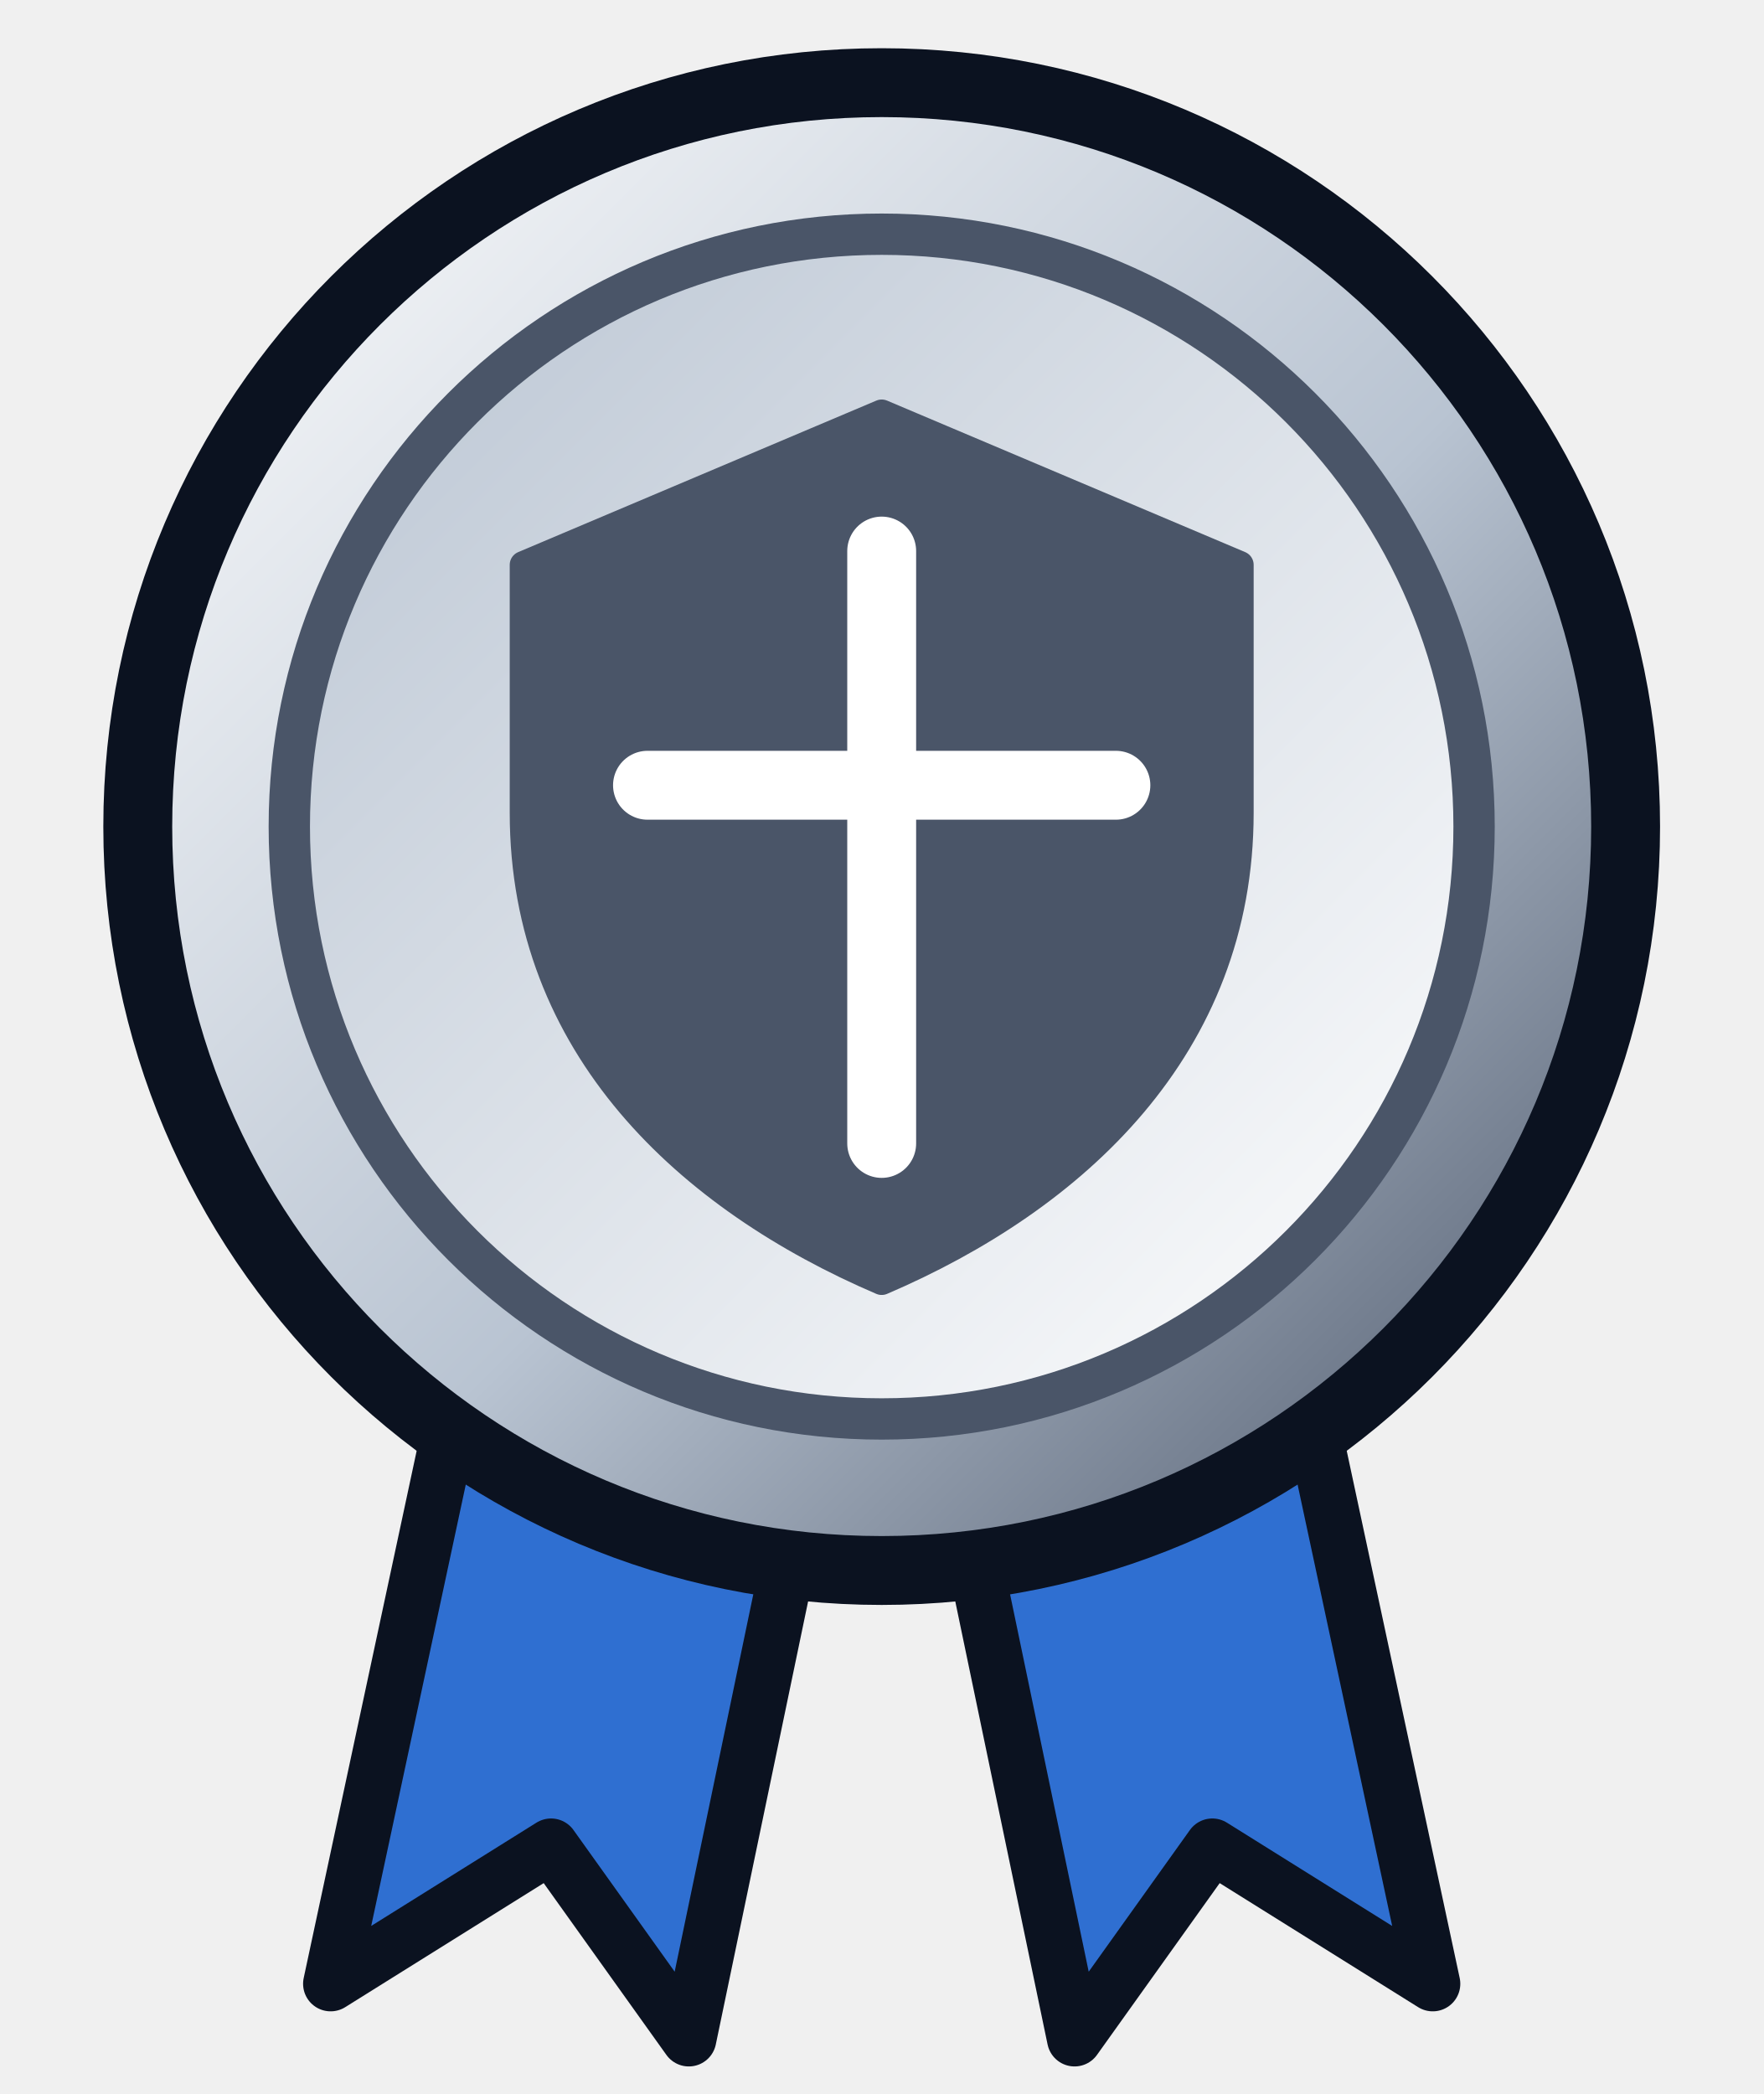
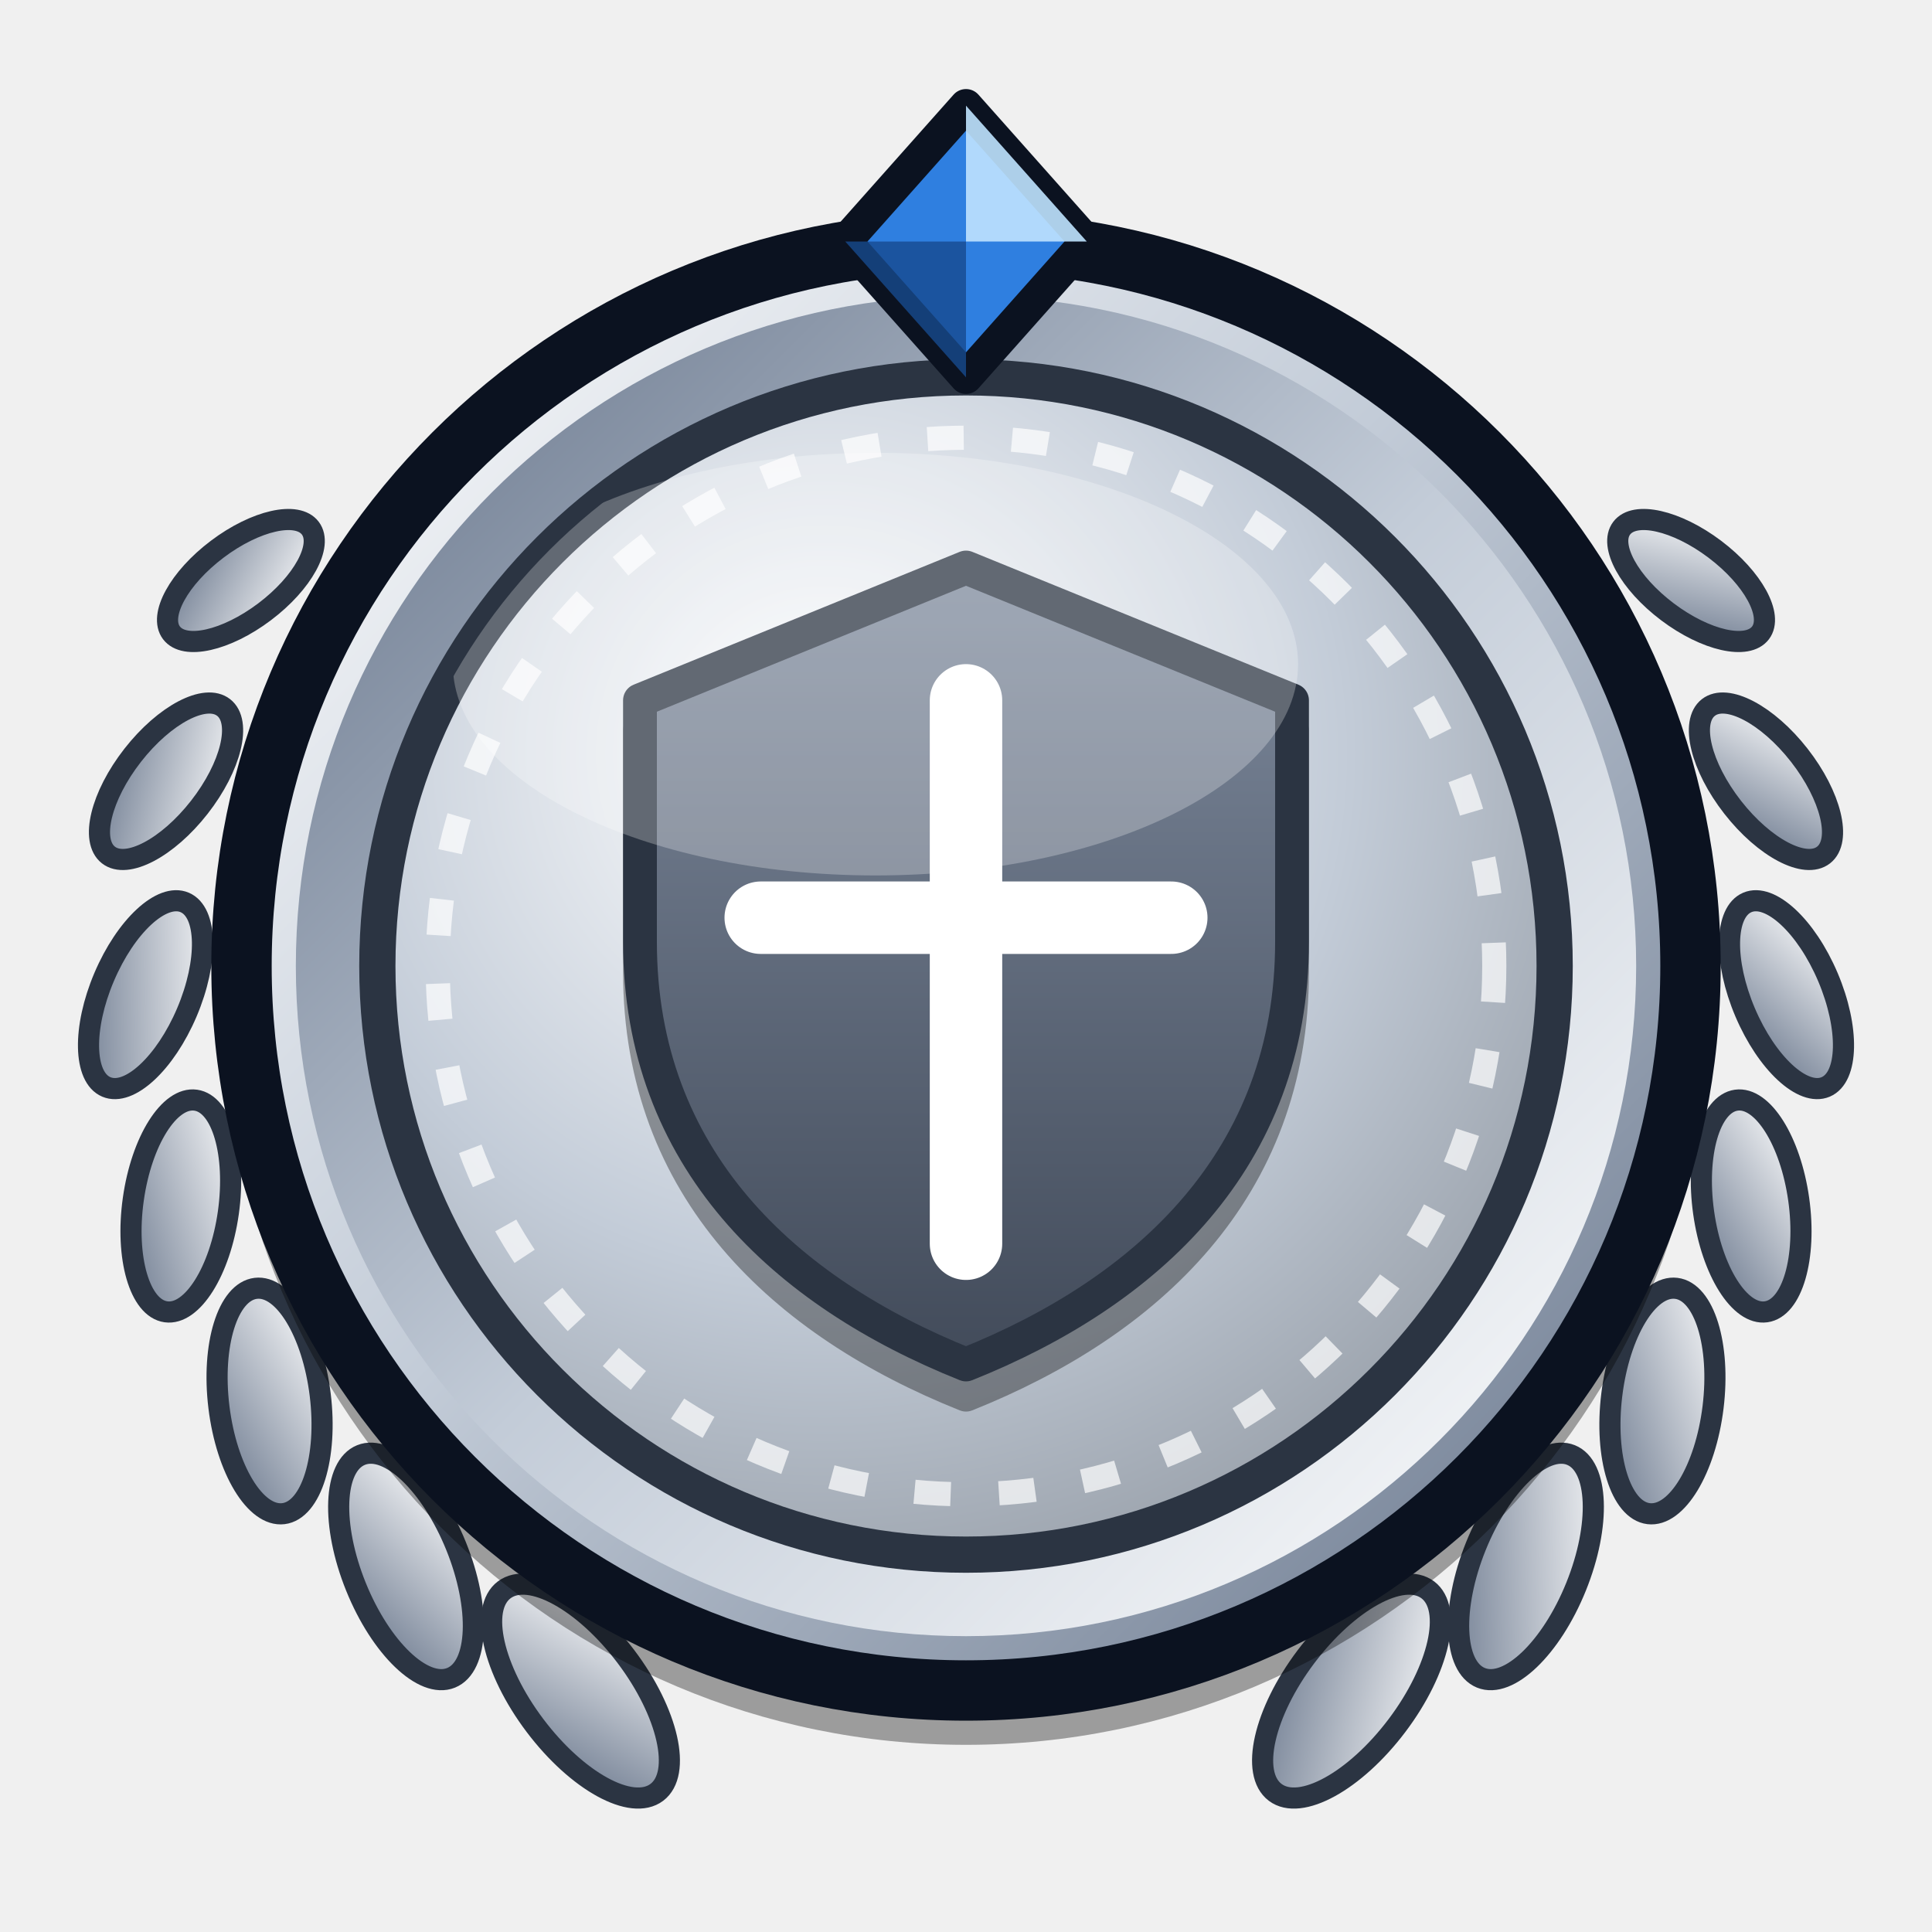
- <svg xmlns="http://www.w3.org/2000/svg" viewBox="0 0 64 76" width="64" height="76">
+ <svg xmlns="http://www.w3.org/2000/svg" viewBox="0 -2 64 64" width="64" height="64">
  <defs>
-     <linearGradient id="metal" x1="0" y1="0" x2="1" y2="1">
+     <linearGradient id="ring" x1="0" y1="0" x2="1" y2="1">
      <stop offset="0" stop-color="#ffffff" />
-       <stop offset="0.55" stop-color="#b9c4d2" />
-       <stop offset="1" stop-color="#4a5568" />
+       <stop offset="0.45" stop-color="#c3ccd8" />
+       <stop offset="1" stop-color="#66748a" />
    </linearGradient>
-     <linearGradient id="inner" x1="1" y1="1" x2="0" y2="0">
+     <linearGradient id="ringInner" x1="1" y1="1" x2="0" y2="0">
      <stop offset="0" stop-color="#ffffff" />
-       <stop offset="1" stop-color="#b9c4d2" />
+       <stop offset="0.5" stop-color="#c3ccd8" />
+       <stop offset="1" stop-color="#66748a" />
    </linearGradient>
+     <radialGradient id="disc" cx="0.38" cy="0.32" r="0.8">
+       <stop offset="0" stop-color="#ffffff" />
+       <stop offset="0.55" stop-color="#c3ccd8" />
+       <stop offset="1" stop-color="#9299a2" />
+     </radialGradient>
+     <linearGradient id="emb" x1="0" y1="0" x2="0" y2="1">
+       <stop offset="0" stop-color="#7d899c" />
+       <stop offset="1" stop-color="#424b5a" />
+     </linearGradient>
+     <linearGradient id="leaf" x1="0" y1="0" x2="1" y2="1">
+       <stop offset="0" stop-color="#ffffff" />
+       <stop offset="1" stop-color="#66748a" />
+     </linearGradient>
+     <radialGradient id="rays" cx="0.5" cy="0.5" r="0.5">
+       <stop offset="0.4" stop-color="#fff1a0" stop-opacity="1" />
+       <stop offset="0.8" stop-color="#ffc83a" stop-opacity="0.75" />
+       <stop offset="1" stop-color="#ffb000" stop-opacity="0.15" />
+     </radialGradient>
+     <clipPath id="discClip">
+       <circle cx="32" cy="30" r="19.5" />
+     </clipPath>
  </defs>
-   <path d="M18 44 L12 72 L20 67 L25 74 L30 50 Z" fill="#2f6fd1" stroke="#0b1220" stroke-width="2" stroke-linejoin="round" />
-   <path d="M46 44 L52 72 L44 67 L39 74 L34 50 Z" fill="#2f6fd1" stroke="#0b1220" stroke-width="2" stroke-linejoin="round" />
-   <circle cx="32" cy="30" r="27" fill="url(#metal)" stroke="#0b1220" stroke-width="2.5" />
-   <circle cx="32" cy="30" r="21.5" fill="url(#inner)" stroke="#4a5568" stroke-width="1.5" />
  <g>
-     <path d="M32 15 L45 20.5 V29.5 C45 38 39 43.5 32 46.5 C25 43.5 19 38 19 29.5 V20.5 Z" fill="#4a5568" stroke="#4a5568" stroke-width="1" stroke-linejoin="round" />
-     <path d="M32 20 V41.5 M23.5 28.5 H40.5" fill="none" stroke="#ffffff" stroke-width="2.5" stroke-linecap="round" />
+     <ellipse cx="44.77" cy="54.02" rx="4.20" ry="1.89" transform="rotate(127.0 44.77 54.02)" fill="url(#leaf)" stroke="#2b3442" stroke-width="0.7" />
+     <ellipse cx="50.55" cy="49.89" rx="3.98" ry="1.79" transform="rotate(112.0 50.55 49.89)" fill="url(#leaf)" stroke="#2b3442" stroke-width="0.7" />
+     <ellipse cx="55.07" cy="44.41" rx="3.76" ry="1.69" transform="rotate(97.0 55.07 44.41)" fill="url(#leaf)" stroke="#2b3442" stroke-width="0.7" />
+     <ellipse cx="58.01" cy="37.95" rx="3.54" ry="1.59" transform="rotate(82.0 58.01 37.95)" fill="url(#leaf)" stroke="#2b3442" stroke-width="0.7" />
+     <ellipse cx="59.18" cy="30.95" rx="3.32" ry="1.49" transform="rotate(67.0 59.18 30.95)" fill="url(#leaf)" stroke="#2b3442" stroke-width="0.7" />
+     <ellipse cx="58.50" cy="23.88" rx="3.10" ry="1.40" transform="rotate(52.0 58.50 23.88)" fill="url(#leaf)" stroke="#2b3442" stroke-width="0.7" />
+     <ellipse cx="56.02" cy="17.23" rx="2.88" ry="1.30" transform="rotate(37.0 56.02 17.23)" fill="url(#leaf)" stroke="#2b3442" stroke-width="0.7" />
+     <ellipse cx="19.23" cy="54.02" rx="4.20" ry="1.89" transform="rotate(53.0 19.23 54.02)" fill="url(#leaf)" stroke="#2b3442" stroke-width="0.7" />
+     <ellipse cx="13.45" cy="49.89" rx="3.98" ry="1.79" transform="rotate(68.0 13.45 49.89)" fill="url(#leaf)" stroke="#2b3442" stroke-width="0.7" />
+     <ellipse cx="8.93" cy="44.41" rx="3.76" ry="1.69" transform="rotate(83.0 8.93 44.41)" fill="url(#leaf)" stroke="#2b3442" stroke-width="0.7" />
+     <ellipse cx="5.99" cy="37.95" rx="3.54" ry="1.59" transform="rotate(98.0 5.99 37.95)" fill="url(#leaf)" stroke="#2b3442" stroke-width="0.7" />
+     <ellipse cx="4.82" cy="30.95" rx="3.32" ry="1.49" transform="rotate(113.0 4.82 30.95)" fill="url(#leaf)" stroke="#2b3442" stroke-width="0.7" />
+     <ellipse cx="5.50" cy="23.88" rx="3.10" ry="1.40" transform="rotate(128.0 5.50 23.88)" fill="url(#leaf)" stroke="#2b3442" stroke-width="0.7" />
+     <ellipse cx="7.98" cy="17.23" rx="2.88" ry="1.30" transform="rotate(143.0 7.98 17.23)" fill="url(#leaf)" stroke="#2b3442" stroke-width="0.7" />
  </g>
+   <circle cx="32" cy="31.2" r="24.6" fill="#000" opacity="0.35" />
+   <circle cx="32" cy="30" r="24" fill="url(#ring)" stroke="#0b1220" stroke-width="2" />
+   <circle cx="32" cy="30" r="22.2" fill="url(#ringInner)" />
+   <circle cx="32" cy="30" r="19.5" fill="url(#disc)" stroke="#2b3442" stroke-width="1.2" />
+   <circle cx="32" cy="30" r="17.5" fill="none" stroke="#ffffff" stroke-width="0.8" stroke-dasharray="1.2 1.6" opacity="0.7" />
+   <g transform="translate(0 1)" opacity="0.35">
+     <g transform="translate(32 30) scale(0.8) translate(-32 -30.5)">
+       <path d="M32 14 L45.5 19.5 V29.5 C45.5 38.5 39.5 44 32 47 C24.5 44 18.5 38.5 18.5 29.5 V19.5 Z" fill="#000" stroke="#000" stroke-width="1.4" stroke-linejoin="round" />
+       <path d="M32 19.5 V42 M23.5 28.5 H40.5" fill="#000" stroke="#000" stroke-width="3" stroke-linecap="round" />
+     </g>
+   </g>
+   <g transform="translate(32 30) scale(0.8) translate(-32 -30.5)">
+     <path d="M32 14 L45.5 19.5 V29.5 C45.5 38.5 39.5 44 32 47 C24.5 44 18.5 38.5 18.5 29.5 V19.5 Z" fill="url(#emb)" stroke="#2b3442" stroke-width="1.4" stroke-linejoin="round" />
+     <path d="M32 19.5 V42 M23.5 28.5 H40.5" fill="none" stroke="#ffffff" stroke-width="3" stroke-linecap="round" />
+   </g>
+   <ellipse cx="29" cy="20" rx="14" ry="7" fill="#fff" opacity="0.26" clip-path="url(#discClip)" />
+   <path d="M32 1.5 L36 6 L32 10.5 L28 6 Z" fill="#2f7fe0" stroke="#0b1220" stroke-width="1.1" stroke-linejoin="round" />
+   <path d="M32 1.5 L36 6 L32 6 Z" fill="#bfe3ff" opacity="0.9" />
+   <path d="M32 10.5 L28 6 L32 6 Z" fill="#174a8f" opacity="0.8" />
</svg>
